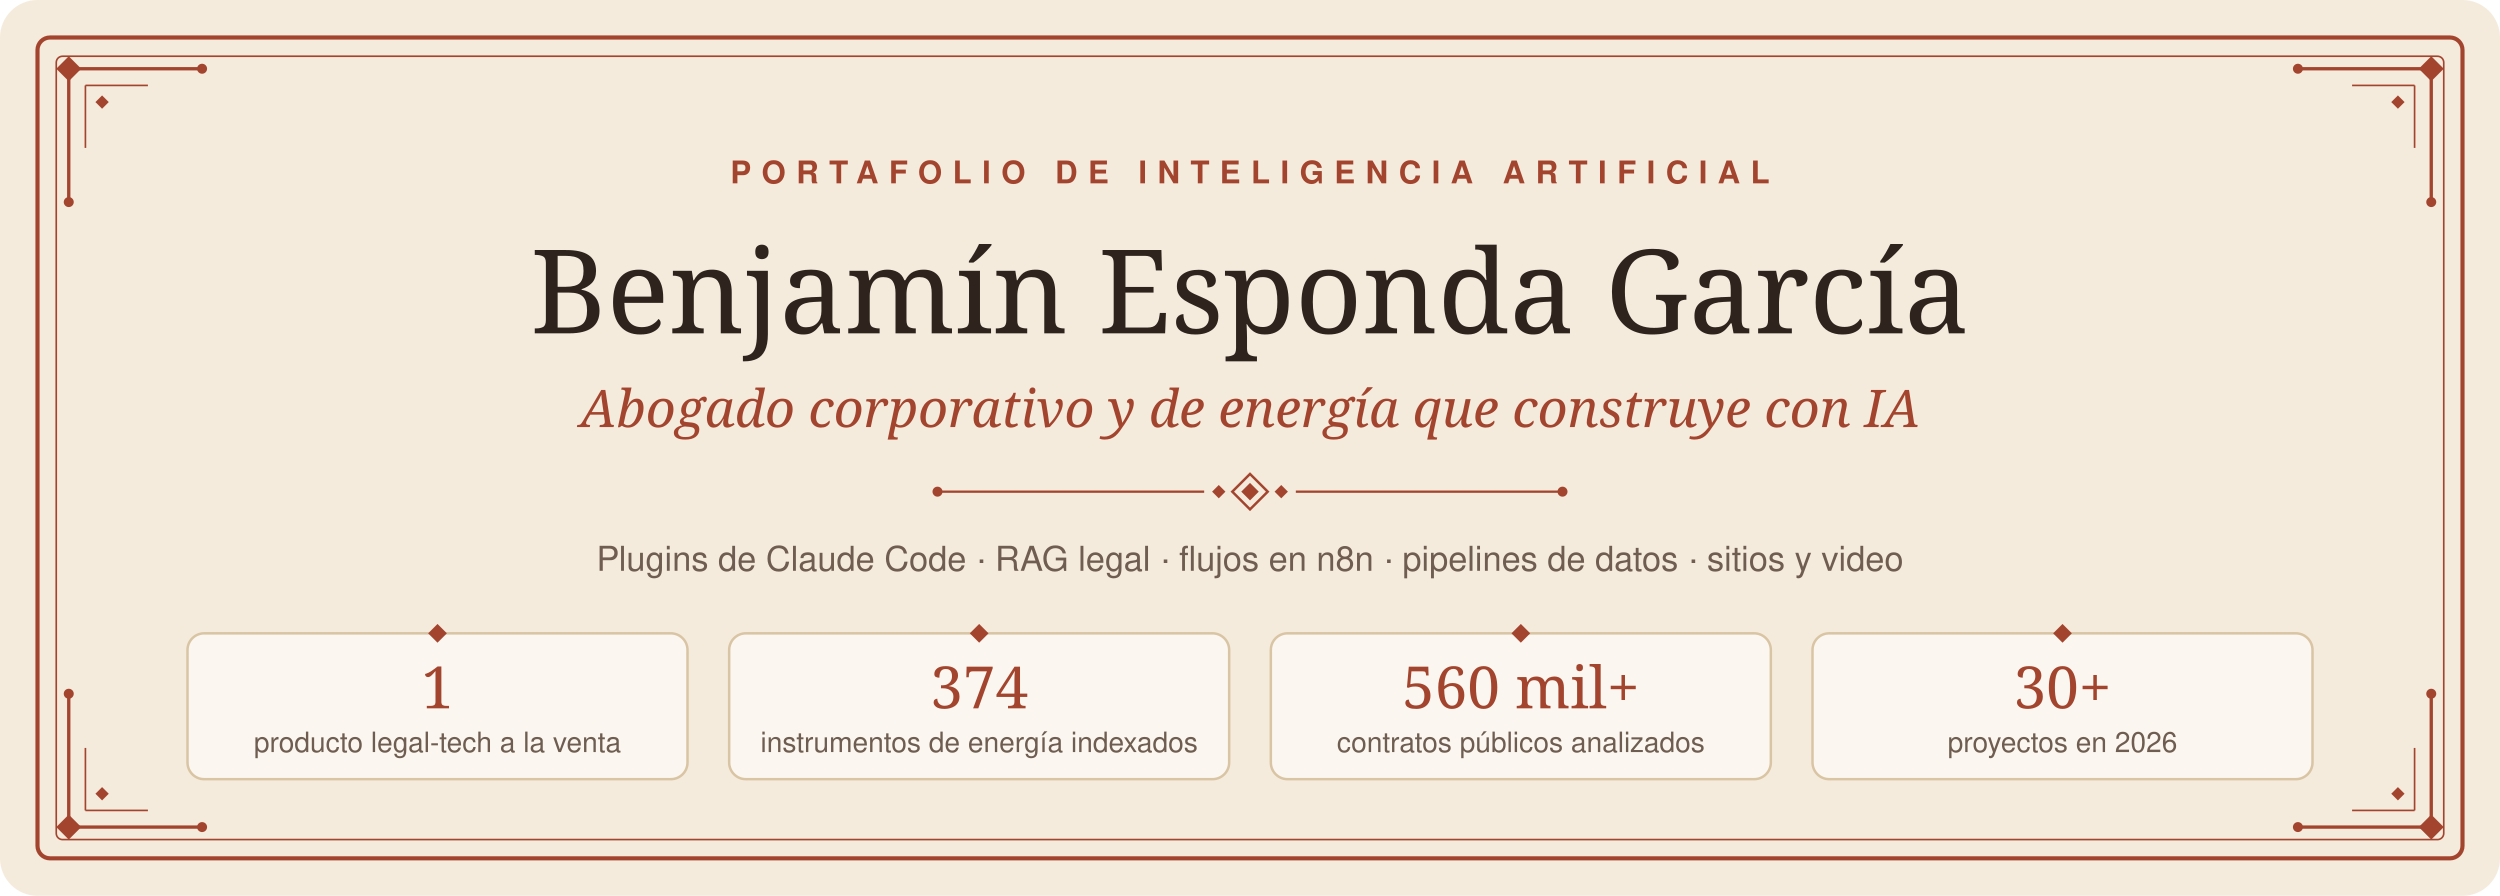
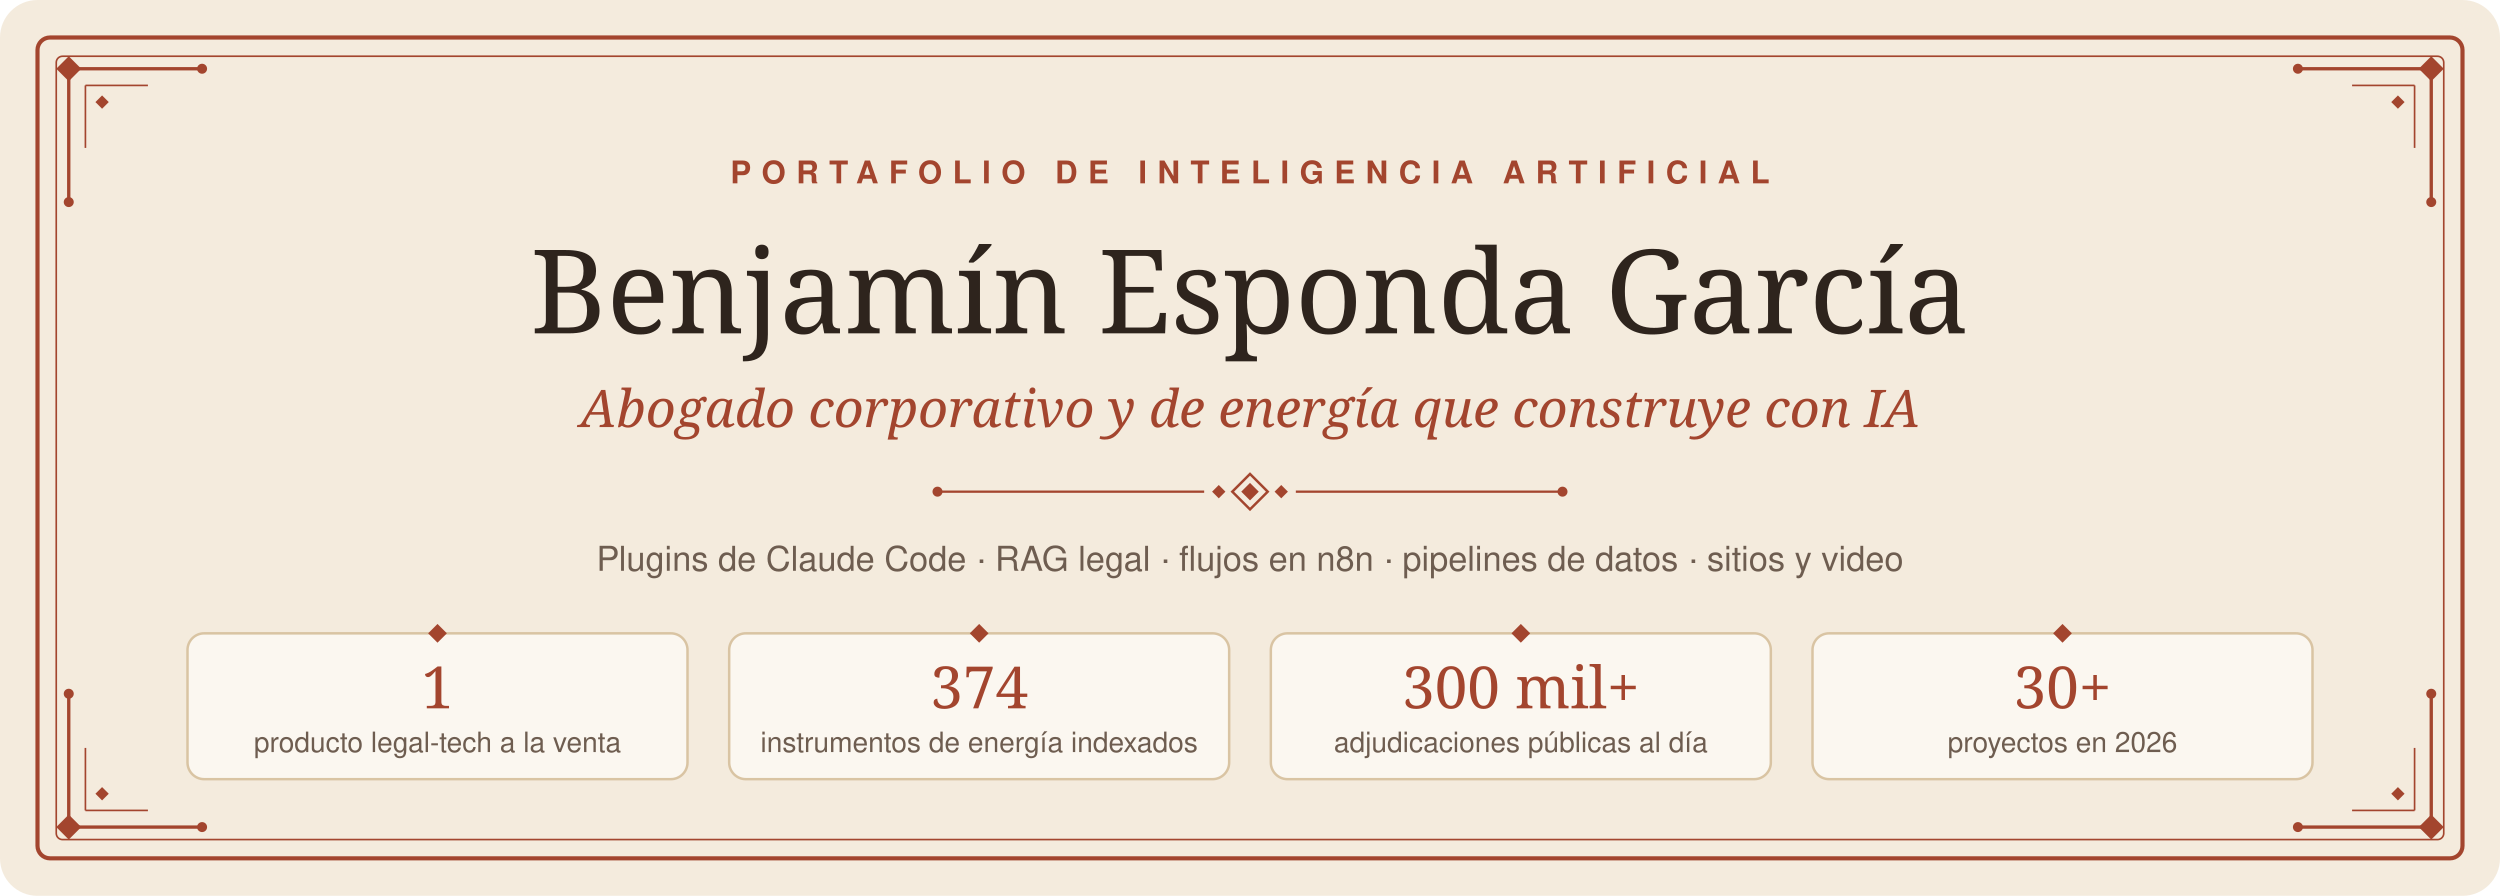
<svg xmlns="http://www.w3.org/2000/svg" width="1200" height="430" viewBox="0 0 1200 430">
  <rect x="0" y="0" width="1200" height="430" rx="18" fill="#F4EBDD" />
  <rect x="18" y="18" width="1164" height="394" rx="6" fill="none" stroke="#A3452E" stroke-width="2" />
  <rect x="27" y="27" width="1146" height="376" rx="3" fill="none" stroke="#A3452E" stroke-width="0.8" />
  <g transform="translate(27,27)">
    <path d="M6,6 H70 M6,6 V70" stroke="#A3452E" stroke-width="1.6" fill="none" />
    <path d="M14,14 H44 M14,14 V44" stroke="#A3452E" stroke-width="0.8" fill="none" />
    <path d="M6,0 L12,6 L6,12 L0,6 Z" fill="#A3452E" />
    <path d="M22,18.8 L25.2,22 L22,25.2 L18.8,22 Z" fill="#A3452E" />
    <circle cx="70" cy="6" r="2.4" fill="#A3452E" />
    <circle cx="6" cy="70" r="2.4" fill="#A3452E" />
  </g>
  <g transform="translate(1173,27) scale(-1,1)">
    <path d="M6,6 H70 M6,6 V70" stroke="#A3452E" stroke-width="1.6" fill="none" />
    <path d="M14,14 H44 M14,14 V44" stroke="#A3452E" stroke-width="0.8" fill="none" />
    <path d="M6,0 L12,6 L6,12 L0,6 Z" fill="#A3452E" />
    <path d="M22,18.8 L25.2,22 L22,25.2 L18.8,22 Z" fill="#A3452E" />
    <circle cx="70" cy="6" r="2.4" fill="#A3452E" />
    <circle cx="6" cy="70" r="2.4" fill="#A3452E" />
  </g>
  <g transform="translate(27,403) scale(1,-1)">
    <path d="M6,6 H70 M6,6 V70" stroke="#A3452E" stroke-width="1.6" fill="none" />
    <path d="M14,14 H44 M14,14 V44" stroke="#A3452E" stroke-width="0.8" fill="none" />
    <path d="M6,0 L12,6 L6,12 L0,6 Z" fill="#A3452E" />
    <path d="M22,18.8 L25.2,22 L22,25.2 L18.8,22 Z" fill="#A3452E" />
    <circle cx="70" cy="6" r="2.4" fill="#A3452E" />
    <circle cx="6" cy="70" r="2.4" fill="#A3452E" />
  </g>
  <g transform="translate(1173,403) scale(-1,-1)">
    <path d="M6,6 H70 M6,6 V70" stroke="#A3452E" stroke-width="1.6" fill="none" />
    <path d="M14,14 H44 M14,14 V44" stroke="#A3452E" stroke-width="0.8" fill="none" />
    <path d="M6,0 L12,6 L6,12 L0,6 Z" fill="#A3452E" />
    <path d="M22,18.8 L25.2,22 L22,25.2 L18.8,22 Z" fill="#A3452E" />
    <circle cx="70" cy="6" r="2.4" fill="#A3452E" />
    <circle cx="6" cy="70" r="2.4" fill="#A3452E" />
  </g>
  <text x="600" y="88" font-family="'Avenir Next', Avenir, 'Helvetica Neue', Helvetica, Arial, sans-serif" font-size="15" font-weight="600" font-style="normal" fill="#A3452E" text-anchor="middle" letter-spacing="5">PORTAFOLIO DE INTELIGENCIA ARTIFICIAL</text>
  <text x="600" y="160" font-family="Baskerville, 'Libre Baskerville', 'Hoefler Text', Georgia, serif" font-size="56" font-weight="normal" font-style="normal" fill="#2E241D" text-anchor="middle">Benjamín Esponda García</text>
  <text x="600" y="205" font-family="Baskerville, 'Libre Baskerville', 'Hoefler Text', Georgia, serif" font-size="25" font-weight="normal" font-style="italic" fill="#A3452E" text-anchor="middle">Abogado corporativo y de energía que construye con IA</text>
  <line x1="450" y1="236" x2="578" y2="236" stroke="#A3452E" stroke-width="1.1" />
  <line x1="622" y1="236" x2="750" y2="236" stroke="#A3452E" stroke-width="1.1" />
  <circle cx="450" cy="236" r="2.4" fill="#A3452E" />
  <circle cx="750" cy="236" r="2.4" fill="#A3452E" />
  <path d="M585,232.8 L588.2,236 L585,239.2 L581.8,236 Z" fill="#A3452E" />
  <path d="M615,232.8 L618.2,236 L615,239.2 L611.8,236 Z" fill="#A3452E" />
  <path d="M600,227.5 L608.5,236 L600,244.5 L591.5,236 Z" fill="none" stroke="#A3452E" stroke-width="1.2" />
  <path d="M600,231.8 L604.2,236 L600,240.2 L595.8,236 Z" fill="#A3452E" />
  <text x="600" y="274" font-family="'Avenir Next', Avenir, 'Helvetica Neue', Helvetica, Arial, sans-serif" font-size="16.5" font-weight="normal" font-style="normal" fill="#6E5D50" text-anchor="middle">Plugins de Claude Code · RAG legal · flujos en n8n · pipelines de datos · sitios y video</text>
  <rect x="90" y="304" width="240" height="70" rx="8" fill="#FBF7F0" stroke="#D9C4A3" stroke-width="1.2" />
  <path d="M210.0,299.5 L214.5,304 L210.0,308.5 L205.5,304 Z" fill="#A3452E" />
  <text x="210.0" y="340" font-family="Baskerville, 'Libre Baskerville', 'Hoefler Text', Georgia, serif" font-size="28" font-weight="normal" font-style="normal" fill="#A3452E" text-anchor="middle">1</text>
  <text x="210.0" y="361" font-family="'Avenir Next', Avenir, 'Helvetica Neue', Helvetica, Arial, sans-serif" font-size="13.5" font-weight="normal" font-style="normal" fill="#6E5D50" text-anchor="middle">producto legal-tech a la venta</text>
  <rect x="350" y="304" width="240" height="70" rx="8" fill="#FBF7F0" stroke="#D9C4A3" stroke-width="1.2" />
  <path d="M470.0,299.5 L474.5,304 L470.0,308.5 L465.5,304 Z" fill="#A3452E" />
  <text x="470.0" y="340" font-family="Baskerville, 'Libre Baskerville', 'Hoefler Text', Georgia, serif" font-size="28" font-weight="normal" font-style="normal" fill="#A3452E" text-anchor="middle">374</text>
  <text x="470.0" y="361" font-family="'Avenir Next', Avenir, 'Helvetica Neue', Helvetica, Arial, sans-serif" font-size="13.5" font-weight="normal" font-style="normal" fill="#6E5D50" text-anchor="middle">instrumentos de energía indexados</text>
  <rect x="610" y="304" width="240" height="70" rx="8" fill="#FBF7F0" stroke="#D9C4A3" stroke-width="1.2" />
  <path d="M730.0,299.5 L734.5,304 L730.0,308.5 L725.5,304 Z" fill="#A3452E" />
-   <text x="730.0" y="340" font-family="Baskerville, 'Libre Baskerville', 'Hoefler Text', Georgia, serif" font-size="28" font-weight="normal" font-style="normal" fill="#A3452E" text-anchor="middle">560 mil+</text>
-   <text x="730.0" y="361" font-family="'Avenir Next', Avenir, 'Helvetica Neue', Helvetica, Arial, sans-serif" font-size="13.5" font-weight="normal" font-style="normal" fill="#6E5D50" text-anchor="middle">contratos públicos analizados</text>
+   <text x="730.0" y="340" font-family="Baskerville, 'Libre Baskerville', 'Hoefler Text', Georgia, serif" font-size="28" font-weight="normal" font-style="normal" fill="#A3452E" text-anchor="middle">300 mil+</text>
+   <text x="730.0" y="361" font-family="'Avenir Next', Avenir, 'Helvetica Neue', Helvetica, Arial, sans-serif" font-size="13.5" font-weight="normal" font-style="normal" fill="#6E5D50" text-anchor="middle">adjudicaciones públicas al día</text>
  <rect x="870" y="304" width="240" height="70" rx="8" fill="#FBF7F0" stroke="#D9C4A3" stroke-width="1.2" />
  <path d="M990.0,299.5 L994.5,304 L990.0,308.5 L985.5,304 Z" fill="#A3452E" />
  <text x="990.0" y="340" font-family="Baskerville, 'Libre Baskerville', 'Hoefler Text', Georgia, serif" font-size="28" font-weight="normal" font-style="normal" fill="#A3452E" text-anchor="middle">30+</text>
  <text x="990.0" y="361" font-family="'Avenir Next', Avenir, 'Helvetica Neue', Helvetica, Arial, sans-serif" font-size="13.5" font-weight="normal" font-style="normal" fill="#6E5D50" text-anchor="middle">proyectos en 2026</text>
</svg>
